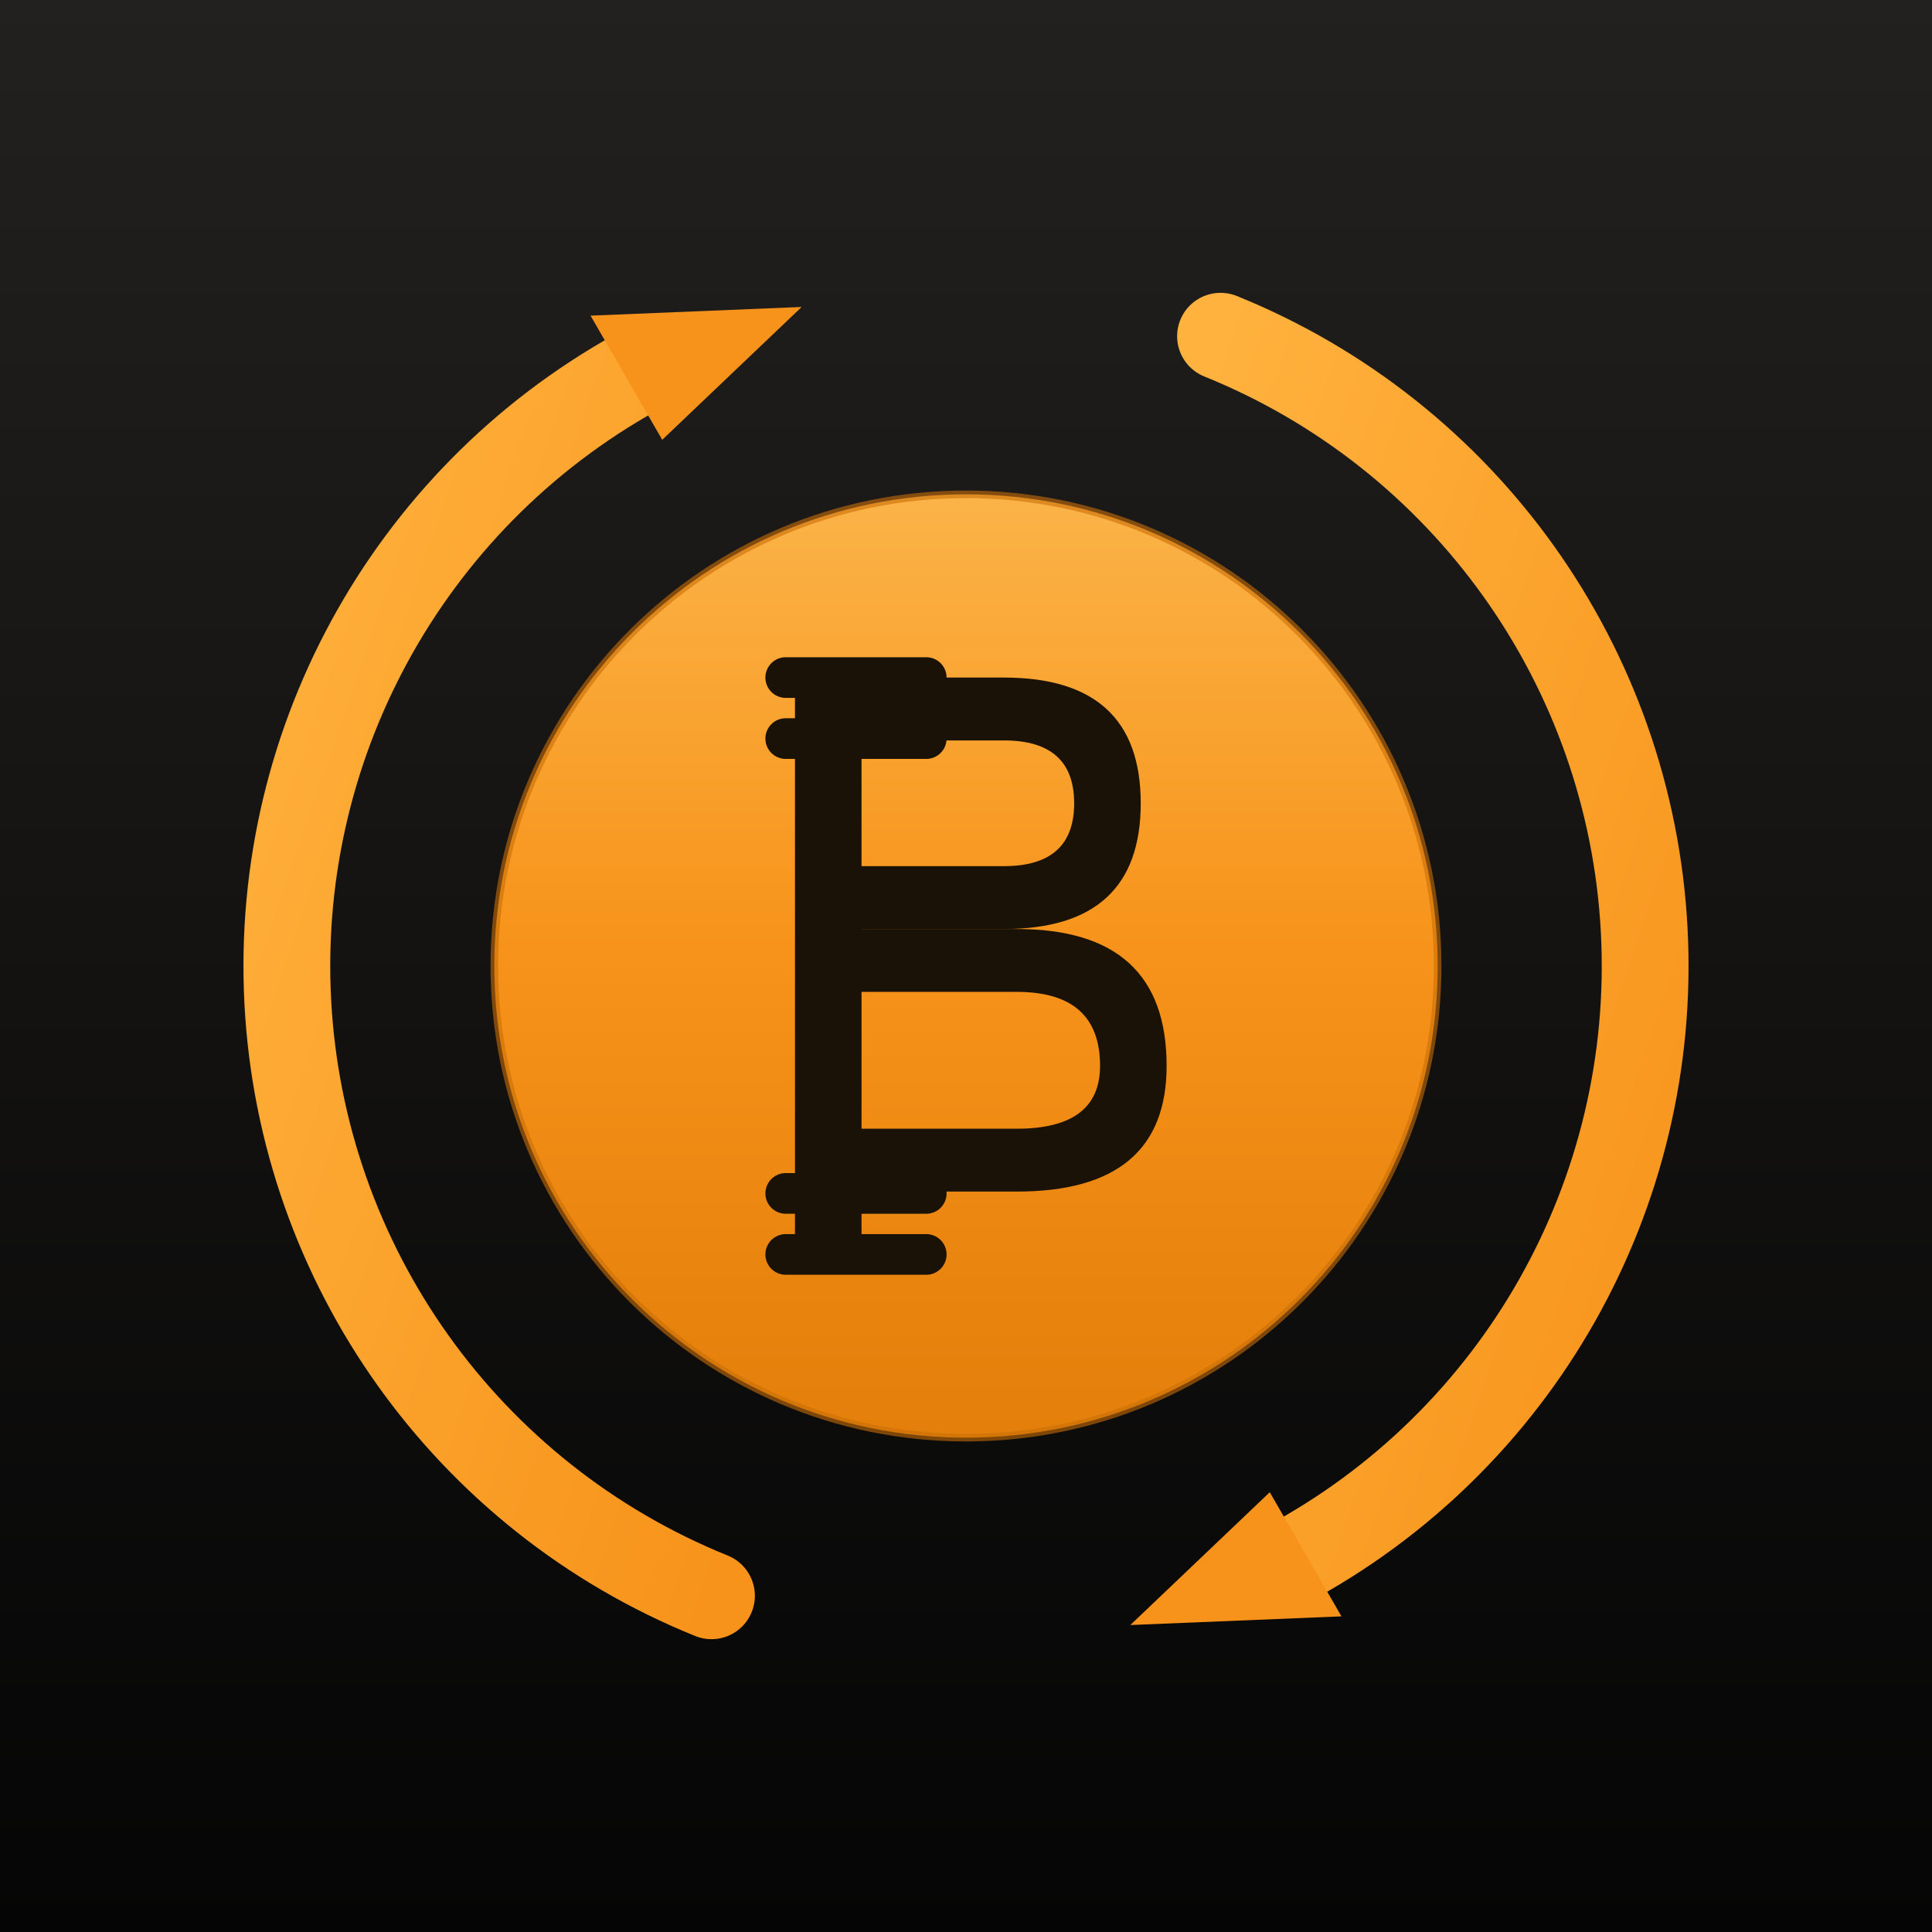
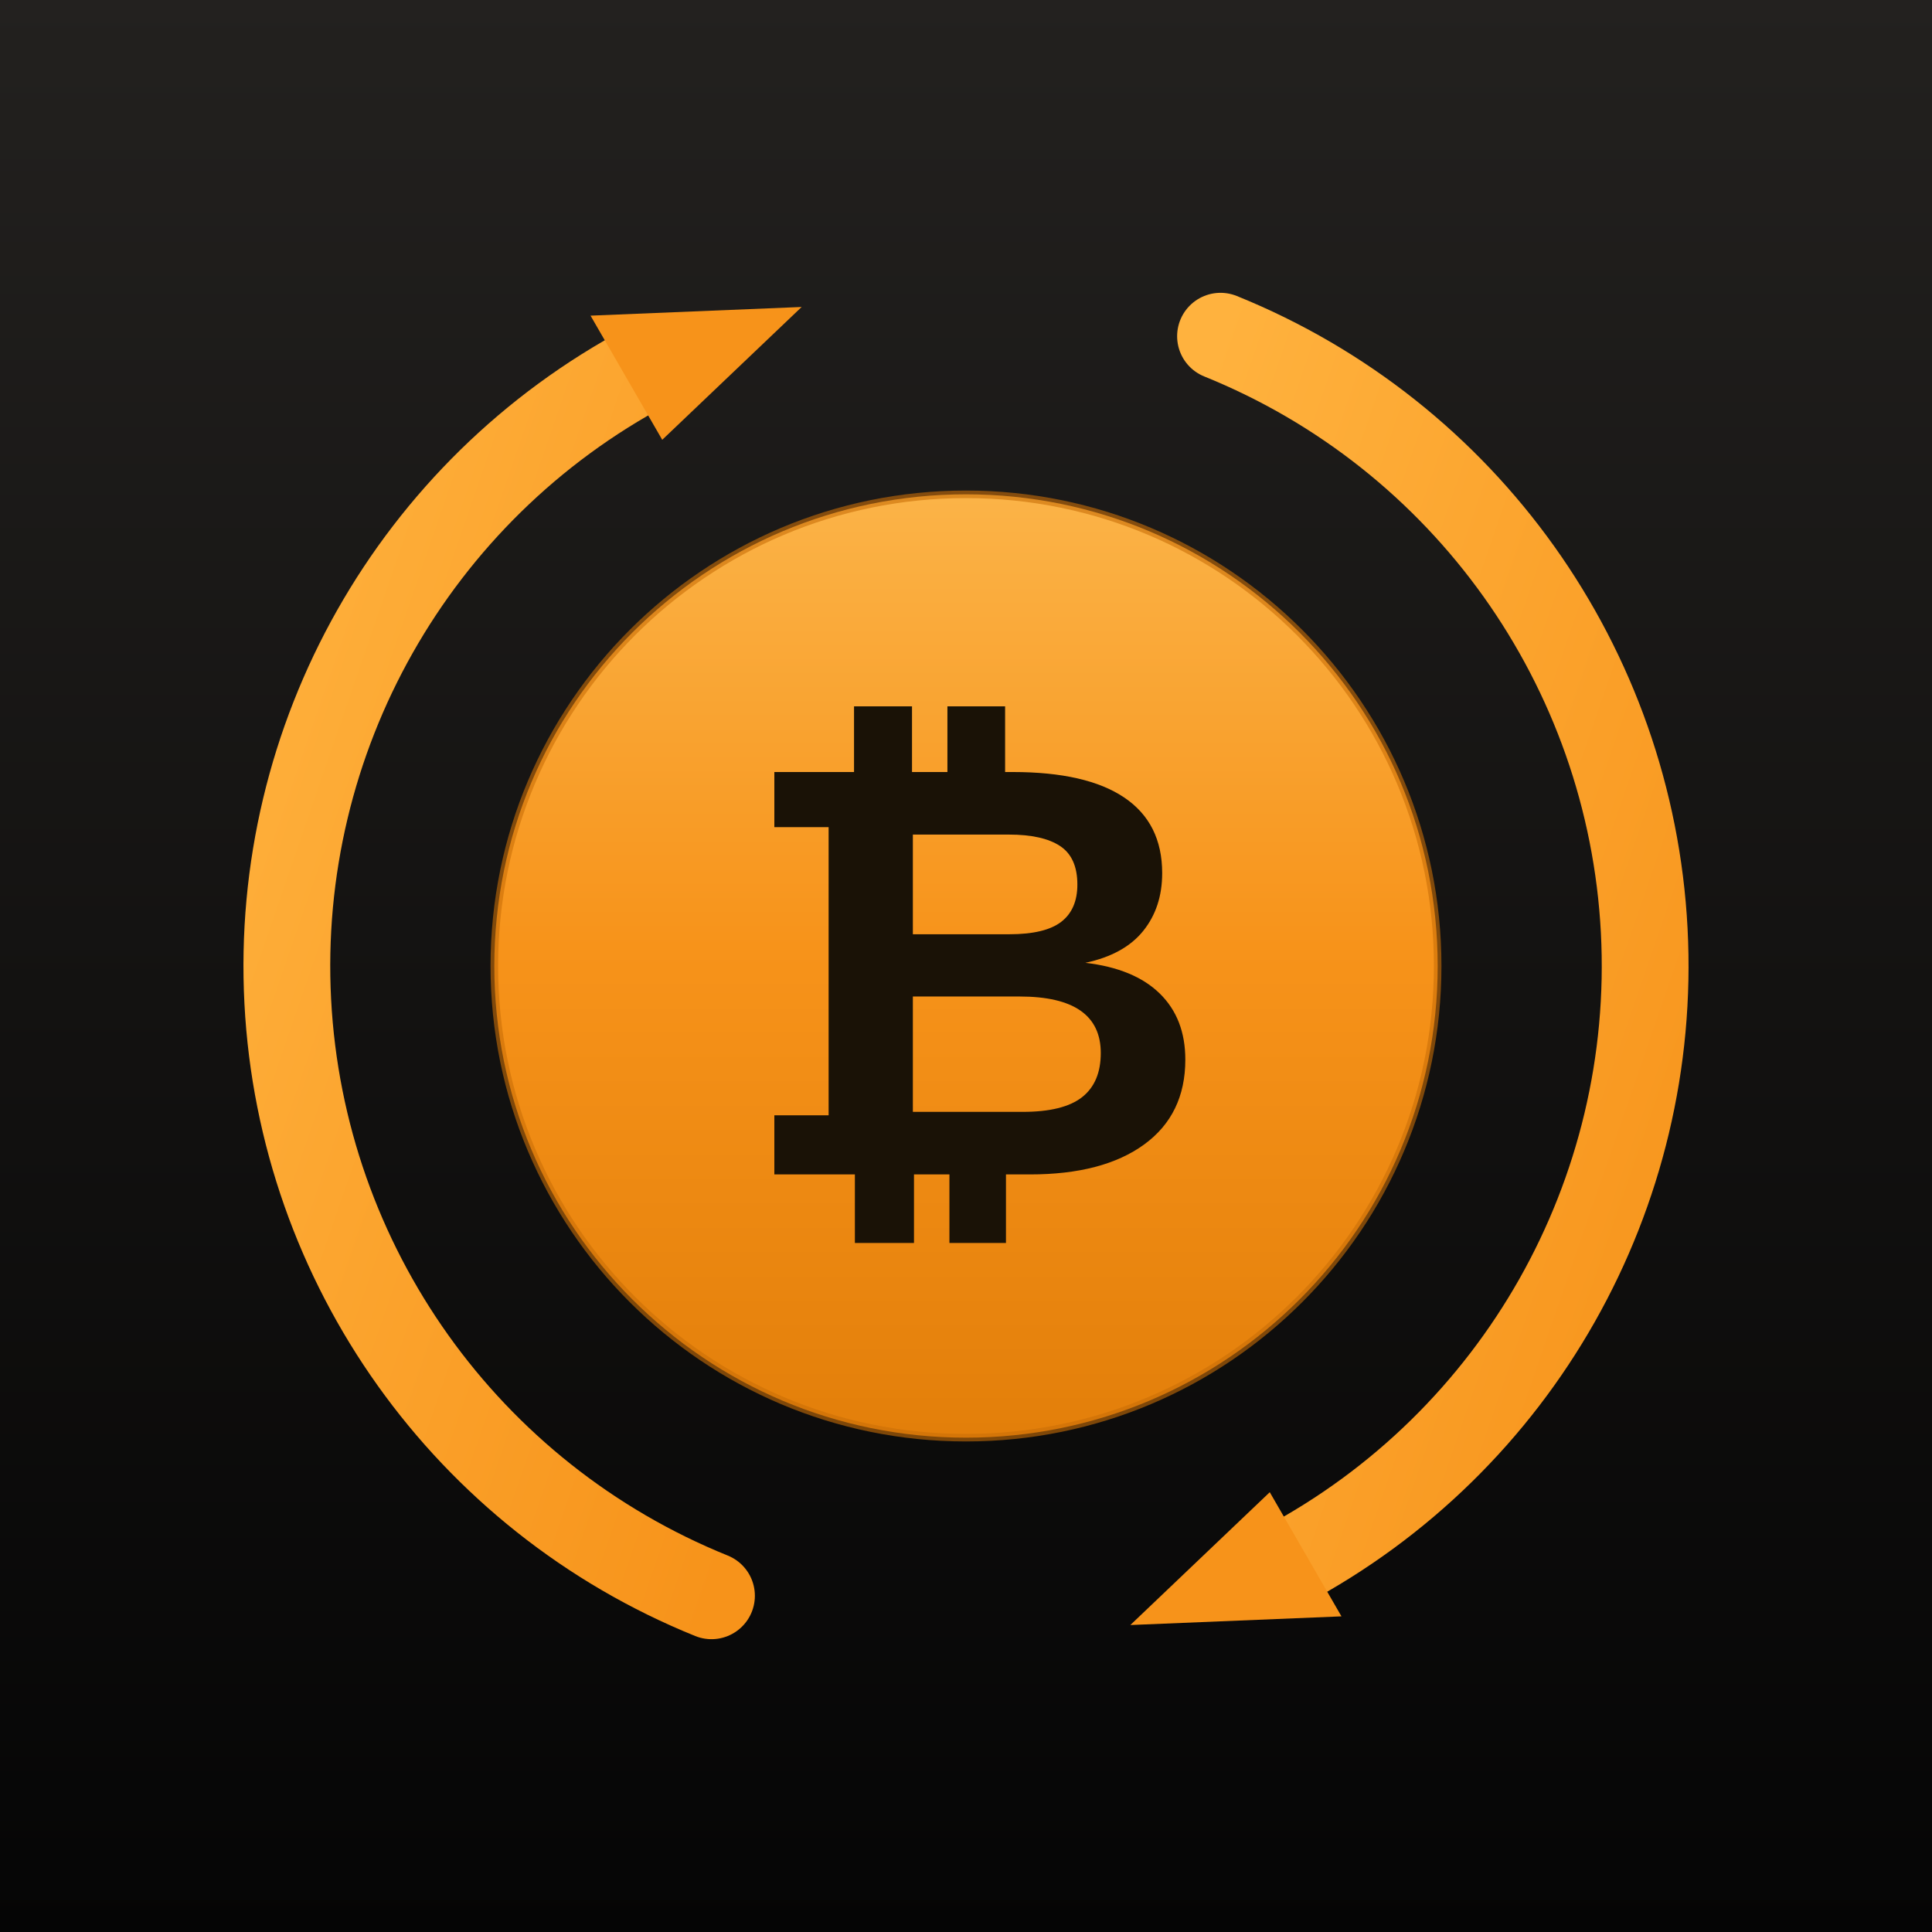
<svg xmlns="http://www.w3.org/2000/svg" width="1024" height="1024" viewBox="0 0 1024 1024">
  <defs>
    <linearGradient id="bg" x1="0" y1="0" x2="0" y2="1">
      <stop offset="0%" stop-color="#23211F" />
      <stop offset="55%" stop-color="#121110" />
      <stop offset="100%" stop-color="#050505" />
    </linearGradient>
    <linearGradient id="coin" x1="0" y1="0" x2="0" y2="1">
      <stop offset="0%" stop-color="#FBB347" />
      <stop offset="48%" stop-color="#F7931A" />
      <stop offset="100%" stop-color="#E37F0A" />
    </linearGradient>
    <linearGradient id="arrow" x1="0" y1="0" x2="1" y2="1">
      <stop offset="0%" stop-color="#FFB23E" />
      <stop offset="100%" stop-color="#F7931A" />
    </linearGradient>
  </defs>
  <rect width="1024" height="1024" fill="url(#bg)" />
  <g>
    <path d="M 646.9 178.2 A 360 360 0 0 1 681.0 829.8" stroke="url(#arrow)" stroke-width="46" fill="none" stroke-linecap="round" />
    <polygon points="599.1,861.3 711,856.7 673,790.9" fill="#F7931A" />
    <path d="M 377.1 845.8 A 360 360 0 0 1 343.0 194.2" stroke="url(#arrow)" stroke-width="46" fill="none" stroke-linecap="round" />
    <polygon points="424.9,162.7 313,167.3 351,233.1" fill="#F7931A" />
  </g>
  <circle cx="512" cy="512" r="250" fill="url(#coin)" />
  <circle cx="512" cy="512" r="250" fill="none" stroke="#C96E06" stroke-width="4" opacity="0.6" />
-   <g transform="translate(512,512) scale(0.49) translate(-573,-512)" fill="#1A1206">
-     <rect x="388" y="196" width="72" height="632" rx="12" />
-     <path d="M 424 200 L 614 200 Q 762 200 762 336 Q 762 472 614 472            L 424 472 L 424 404 L 614 404 Q 690 404 690 336            Q 690 268 614 268 L 424 268 Z" />
-     <path d="M 424 472 L 628 472 Q 790 472 790 620 Q 790 756 628 756            L 424 756 L 424 688 L 628 688 Q 718 688 718 620            Q 718 540 628 540 L 424 540 Z" />
-     <rect x="356" y="178" width="196" height="44" rx="22" />
-     <rect x="356" y="244" width="196" height="44" rx="22" />
-     <rect x="356" y="736" width="196" height="44" rx="22" />
-     <rect x="356" y="802" width="196" height="44" rx="22" />
-   </g>
+   <text x="516" y="515" font-family="Liberation Sans, Arial, sans-serif" font-size="310" font-weight="bold" text-anchor="middle" dominant-baseline="central" fill="#1A1206">₿</text>
</svg>
